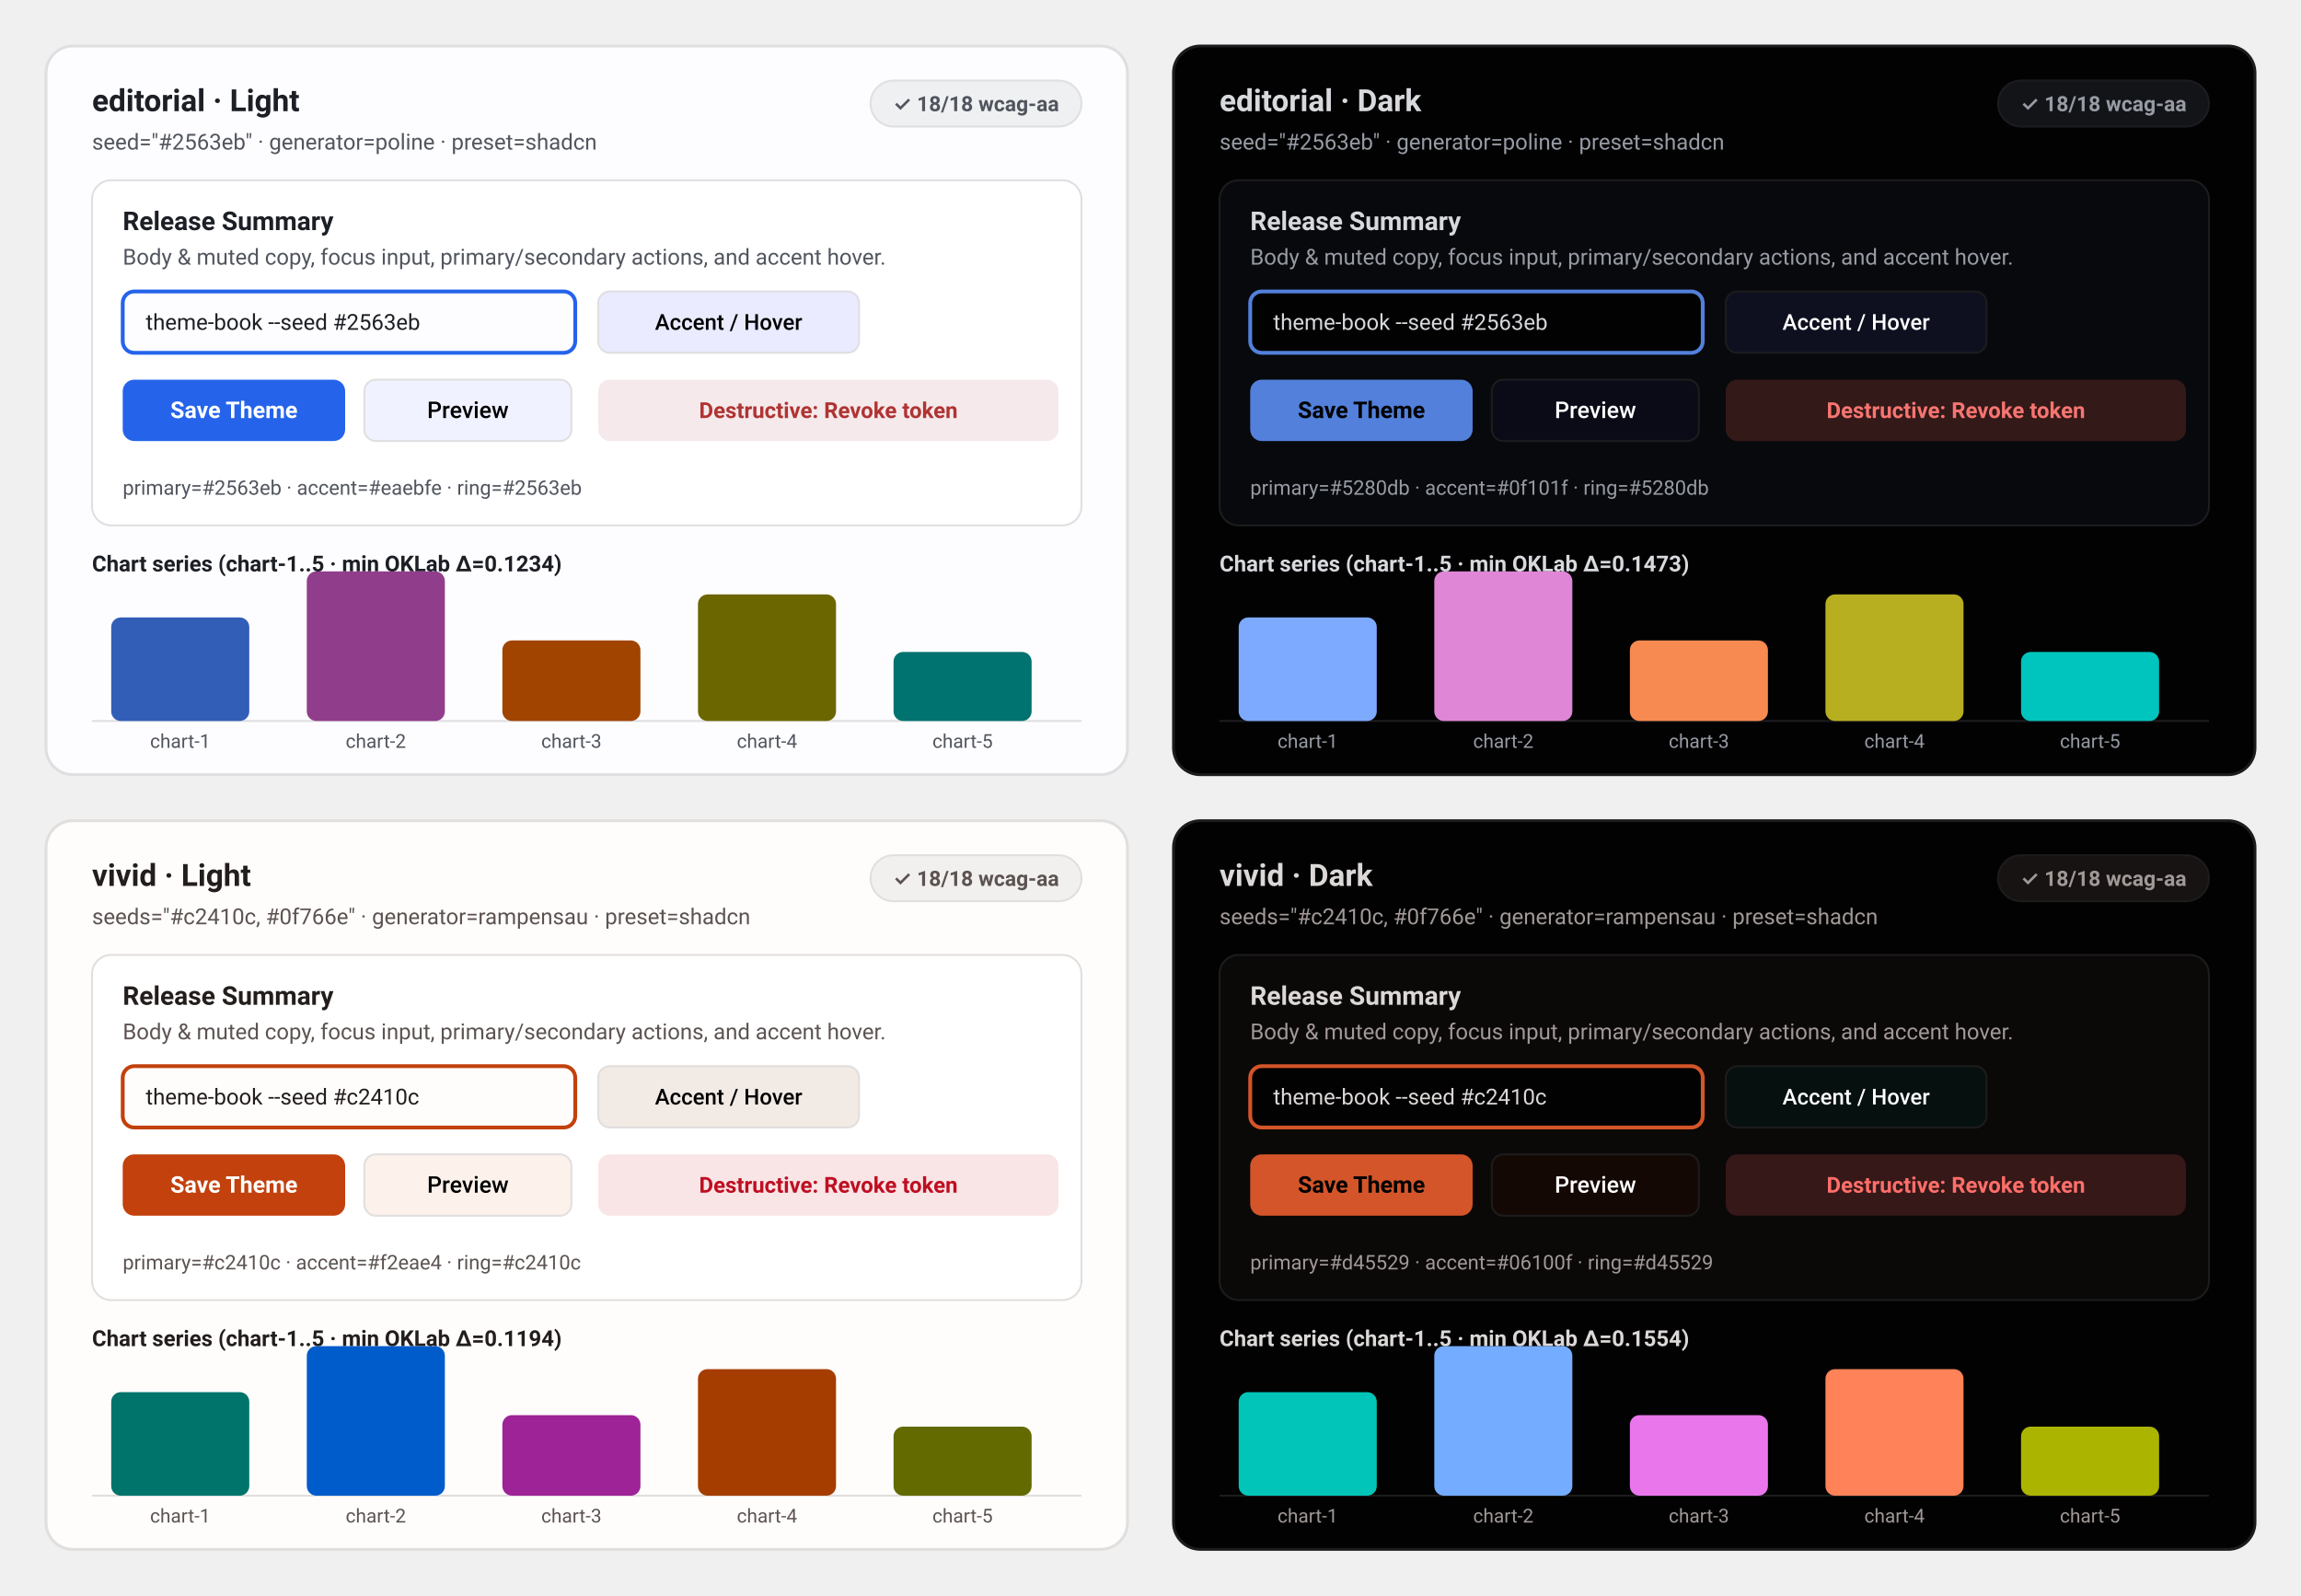
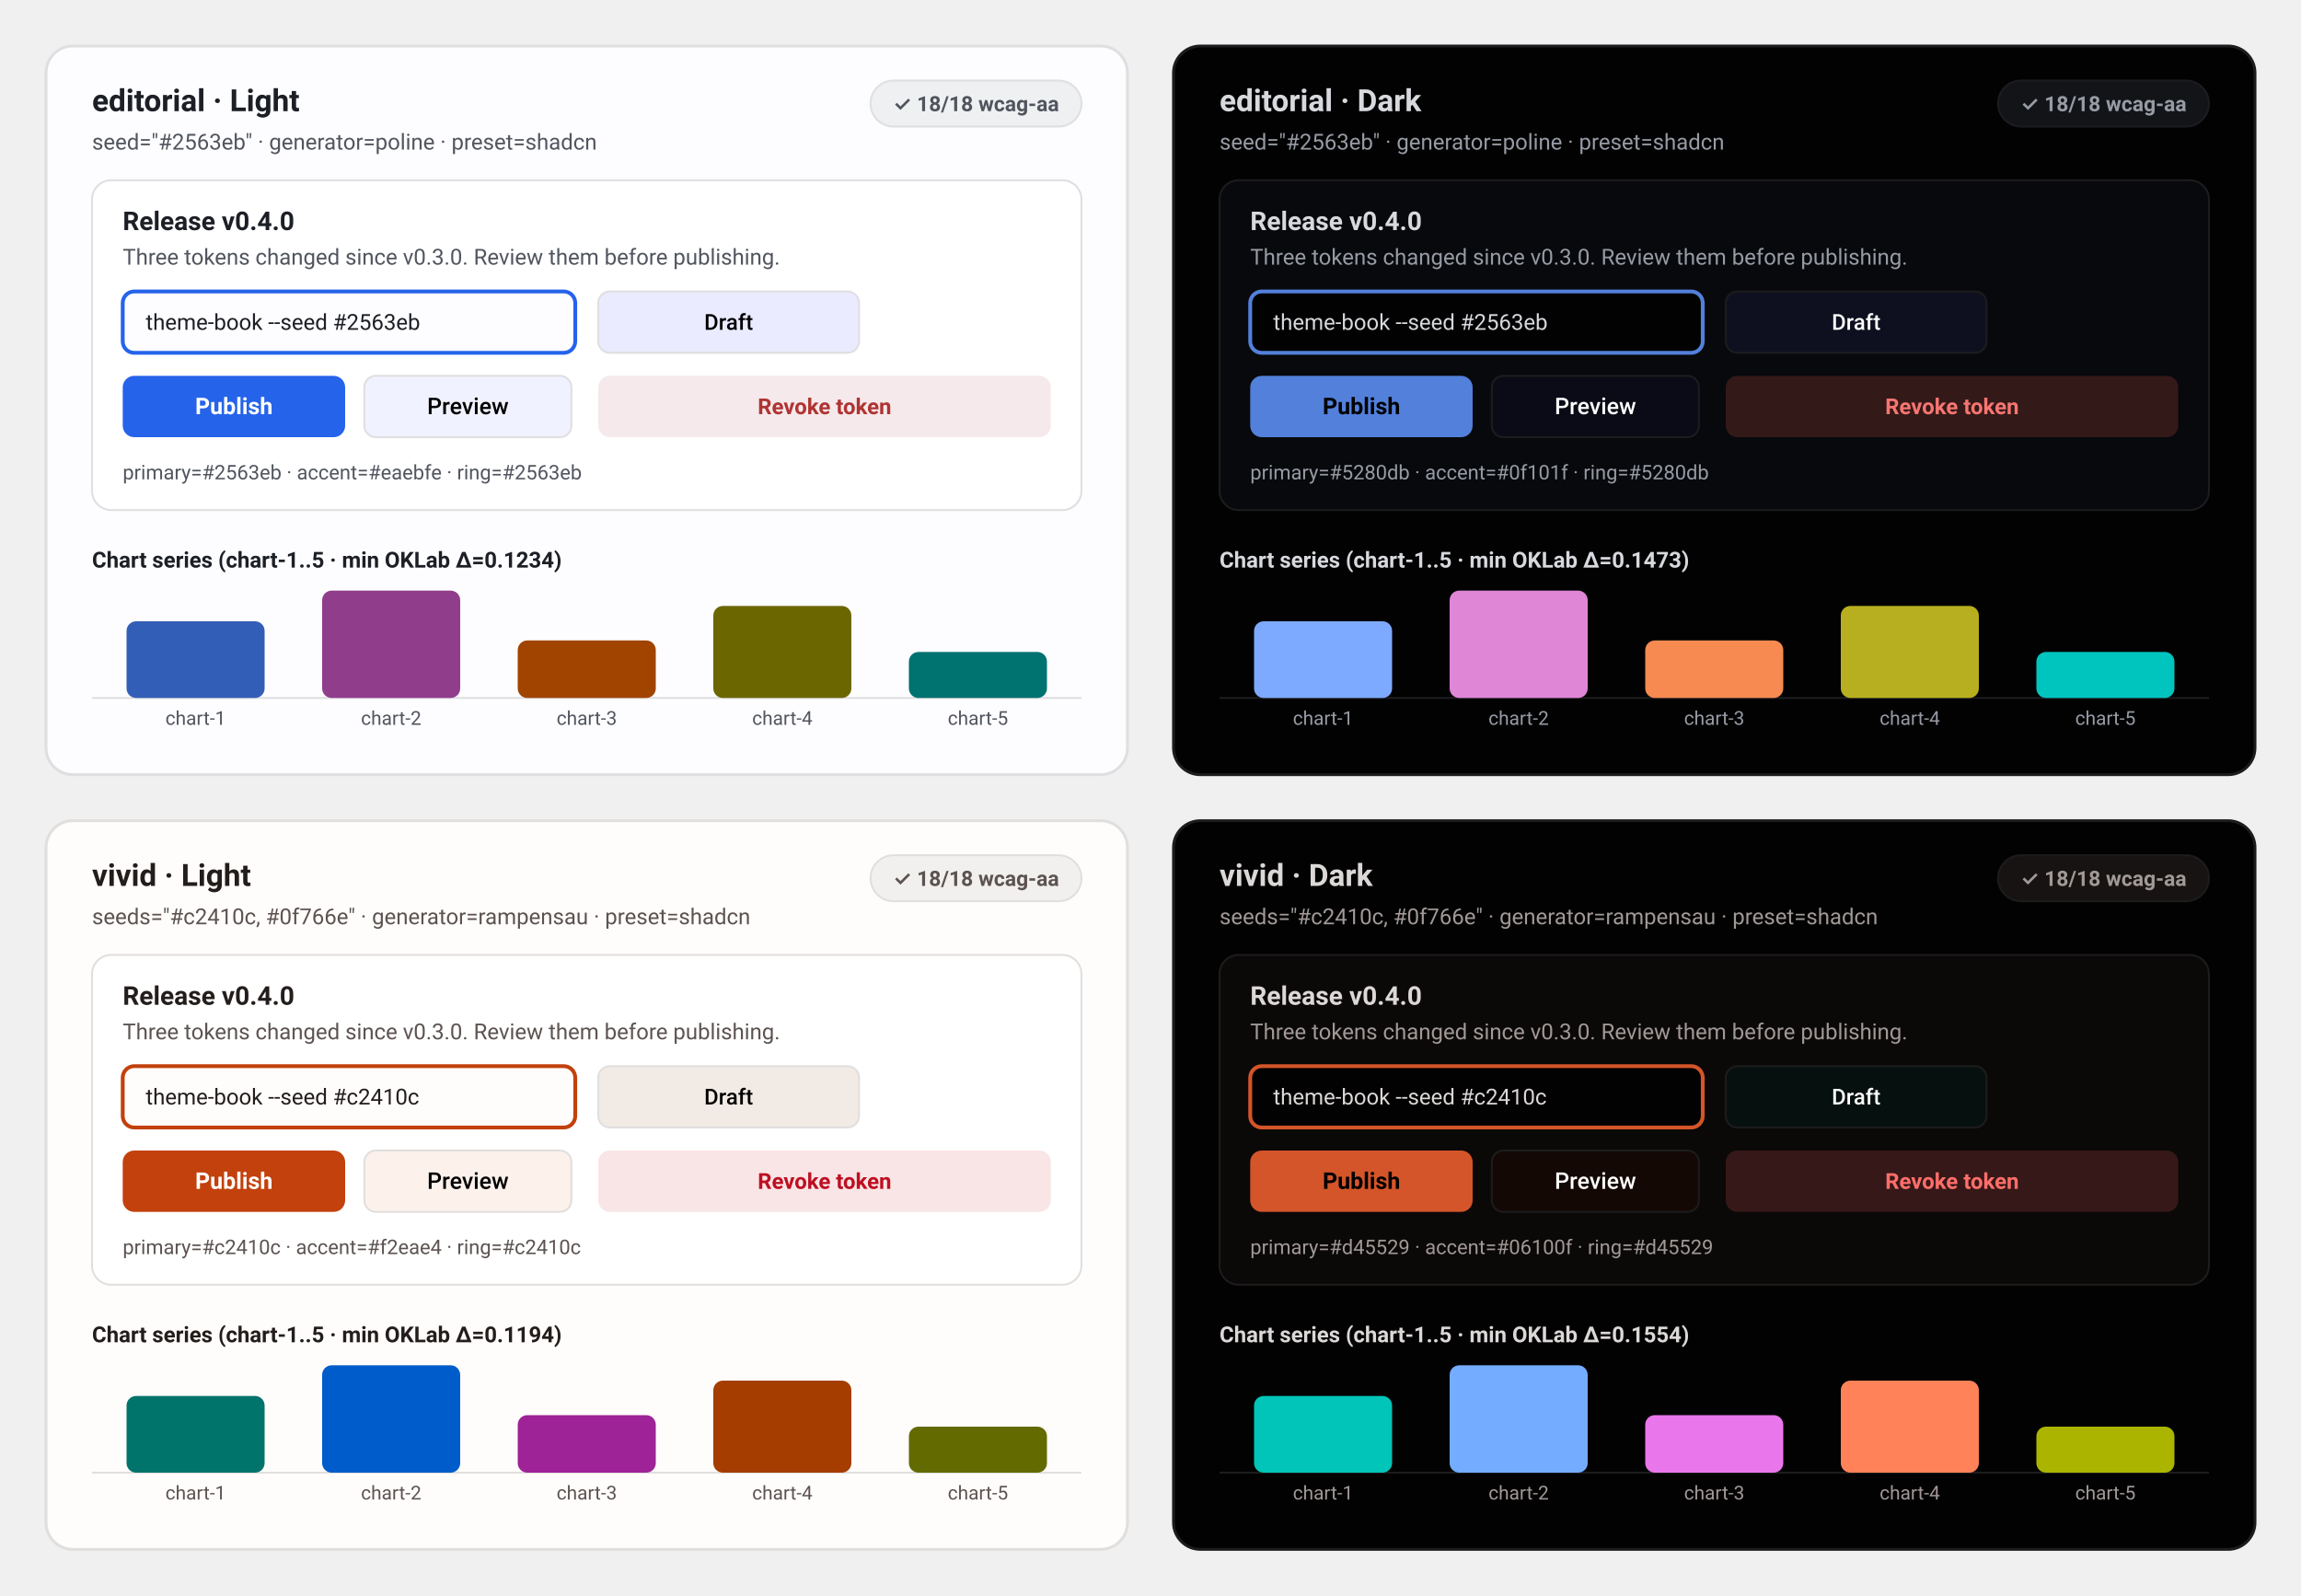
<svg xmlns="http://www.w3.org/2000/svg" viewBox="0 0 1200 832" width="1200" height="832" role="img" aria-label="theme-book UI specimen across editorial and vivid moods in light and dark modes">
  <style>
    text { font-family: -apple-system, BlinkMacSystemFont, "Segoe UI", Roboto, Helvetica, Arial, sans-serif; }
  </style>
  <g transform="translate(24, 24)">
    <rect x="0" y="0" width="564" height="380" rx="14" fill="#fdfdff" stroke="#dfdfe1" stroke-width="1.5" />
    <text x="24" y="34" font-size="16" font-weight="700" fill="#1c1f25">editorial · Light</text>
    <text x="24" y="54" font-size="11.5" fill="#51555e">seed="#2563eb" · generator=poline · preset=shadcn</text>
    <rect x="430" y="18" width="110" height="24" rx="12" fill="#eff0f2" stroke="#dfdfe1" stroke-width="1" />
    <text x="485" y="34" text-anchor="middle" font-size="11" font-weight="600" fill="#51555e">✓ 18/18 wcag-aa</text>
-     <rect x="24" y="70" width="516" height="180" rx="10" fill="#ffffff" stroke="#dfdfe1" stroke-width="1" />
-     <text x="40" y="96" font-size="13.5" font-weight="600" fill="#1c1f25">Release Summary</text>
-     <text x="40" y="114" font-size="11.5" fill="#51555e">Body &amp; muted copy, focus input, primary/secondary actions, and accent hover.</text>
+     <rect x="24" y="70" width="516" height="172" rx="10" fill="#ffffff" stroke="#dfdfe1" stroke-width="1" />
+     <text x="40" y="96" font-size="13.5" font-weight="600" fill="#1c1f25">Release v0.4.0</text>
+     <text x="40" y="114" font-size="11.5" fill="#51555e">Three tokens changed since v0.3.0. Review them before publishing.</text>
    <rect x="40" y="128" width="236" height="32" rx="6" fill="#fdfdff" stroke="#2563eb" stroke-width="2" />
    <text x="52" y="148" font-size="11.5" fill="#1c1f25">theme-book --seed #2563eb</text>
    <rect x="288" y="128" width="136" height="32" rx="6" fill="#eaebfe" stroke="#dfdfe1" stroke-width="1" />
-     <text x="356" y="148" text-anchor="middle" font-size="11.5" font-weight="500" fill="#000000">Accent / Hover</text>
-     <rect x="40" y="174" width="116" height="32" rx="6" fill="#2563eb" />
-     <text x="98" y="194" text-anchor="middle" font-size="12" font-weight="600" fill="#ffffff">Save Theme</text>
-     <rect x="166" y="174" width="108" height="32" rx="6" fill="#f1f2ff" stroke="#dfdfe1" stroke-width="1" />
-     <text x="220" y="194" text-anchor="middle" font-size="12" font-weight="500" fill="#000000">Preview</text>
-     <rect x="288" y="174" width="240" height="32" rx="6" fill="#fdfdff" />
-     <rect x="288" y="174" width="240" height="32" rx="6" fill="#af3433" fill-opacity="0.1" />
-     <text x="408" y="194" text-anchor="middle" font-size="11.5" font-weight="600" fill="#af3433">Destructive: Revoke token</text>
-     <text x="40" y="234" font-size="10.5" font-family="ui-monospace, SFMono-Regular, Menlo, monospace" fill="#51555e">primary=#2563eb · accent=#eaebfe · ring=#2563eb</text>
-     <text x="24" y="274" font-size="11.5" font-weight="600" fill="#1c1f25">Chart series (chart-1..5 · min OKLab Δ=0.1234)</text>
-     <line x1="24" y1="352" x2="540" y2="352" stroke="#dfdfe1" stroke-width="1" />
-     <rect x="34" y="298" width="72" height="54" rx="5" fill="#335eb7" />
-     <text x="70" y="366" text-anchor="middle" font-size="10" font-family="ui-monospace, SFMono-Regular, Menlo, monospace" fill="#51555e">chart-1</text>
-     <rect x="136" y="274" width="72" height="78" rx="5" fill="#903d8b" />
-     <text x="172" y="366" text-anchor="middle" font-size="10" font-family="ui-monospace, SFMono-Regular, Menlo, monospace" fill="#51555e">chart-2</text>
-     <rect x="238" y="310" width="72" height="42" rx="5" fill="#a04400" />
-     <text x="274" y="366" text-anchor="middle" font-size="10" font-family="ui-monospace, SFMono-Regular, Menlo, monospace" fill="#51555e">chart-3</text>
-     <rect x="340" y="286" width="72" height="66" rx="5" fill="#6c6600" />
-     <text x="376" y="366" text-anchor="middle" font-size="10" font-family="ui-monospace, SFMono-Regular, Menlo, monospace" fill="#51555e">chart-4</text>
-     <rect x="442" y="316" width="72" height="36" rx="5" fill="#00726f" />
-     <text x="478" y="366" text-anchor="middle" font-size="10" font-family="ui-monospace, SFMono-Regular, Menlo, monospace" fill="#51555e">chart-5</text>
+     <text x="356" y="148" text-anchor="middle" font-size="11.5" font-weight="500" fill="#000000">Draft</text>
+     <rect x="40" y="172" width="116" height="32" rx="6" fill="#2563eb" />
+     <text x="98" y="192" text-anchor="middle" font-size="12" font-weight="600" fill="#ffffff">Publish</text>
+     <rect x="166" y="172" width="108" height="32" rx="6" fill="#f1f2ff" stroke="#dfdfe1" stroke-width="1" />
+     <text x="220" y="192" text-anchor="middle" font-size="12" font-weight="500" fill="#000000">Preview</text>
+     <rect x="288" y="172" width="236" height="32" rx="6" fill="#fdfdff" />
+     <rect x="288" y="172" width="236" height="32" rx="6" fill="#af3433" fill-opacity="0.1" />
+     <text x="406" y="192" text-anchor="middle" font-size="11.5" font-weight="600" fill="#af3433">Revoke token</text>
+     <text x="40" y="226" font-size="10.5" font-family="ui-monospace, SFMono-Regular, Menlo, monospace" fill="#51555e">primary=#2563eb · accent=#eaebfe · ring=#2563eb</text>
+     <text x="24" y="272" font-size="11.5" font-weight="600" fill="#1c1f25">Chart series (chart-1..5 · min OKLab Δ=0.1234)</text>
+     <line x1="24" y1="340" x2="540" y2="340" stroke="#dfdfe1" stroke-width="1" />
+     <rect x="42" y="300" width="72" height="40" rx="5" fill="#335eb7" />
+     <text x="78" y="354" text-anchor="middle" font-size="10" font-family="ui-monospace, SFMono-Regular, Menlo, monospace" fill="#51555e">chart-1</text>
+     <rect x="144" y="284" width="72" height="56" rx="5" fill="#903d8b" />
+     <text x="180" y="354" text-anchor="middle" font-size="10" font-family="ui-monospace, SFMono-Regular, Menlo, monospace" fill="#51555e">chart-2</text>
+     <rect x="246" y="310" width="72" height="30" rx="5" fill="#a04400" />
+     <text x="282" y="354" text-anchor="middle" font-size="10" font-family="ui-monospace, SFMono-Regular, Menlo, monospace" fill="#51555e">chart-3</text>
+     <rect x="348" y="292" width="72" height="48" rx="5" fill="#6c6600" />
+     <text x="384" y="354" text-anchor="middle" font-size="10" font-family="ui-monospace, SFMono-Regular, Menlo, monospace" fill="#51555e">chart-4</text>
+     <rect x="450" y="316" width="72" height="24" rx="5" fill="#00726f" />
+     <text x="486" y="354" text-anchor="middle" font-size="10" font-family="ui-monospace, SFMono-Regular, Menlo, monospace" fill="#51555e">chart-5</text>
  </g>
  <g transform="translate(612, 24)">
    <rect x="0" y="0" width="564" height="380" rx="14" fill="#020203" stroke="#1c1c1f" stroke-width="1.5" />
    <text x="24" y="34" font-size="16" font-weight="700" fill="#d7d9dd">editorial · Dark</text>
    <text x="24" y="54" font-size="11.5" fill="#979ba4">seed="#2563eb" · generator=poline · preset=shadcn</text>
    <rect x="430" y="18" width="110" height="24" rx="12" fill="#121418" stroke="#1c1c1f" stroke-width="1" />
    <text x="485" y="34" text-anchor="middle" font-size="11" font-weight="600" fill="#979ba4">✓ 18/18 wcag-aa</text>
-     <rect x="24" y="70" width="516" height="180" rx="10" fill="#08090c" stroke="#1c1c1f" stroke-width="1" />
-     <text x="40" y="96" font-size="13.5" font-weight="600" fill="#d7d9dd">Release Summary</text>
-     <text x="40" y="114" font-size="11.5" fill="#979ba4">Body &amp; muted copy, focus input, primary/secondary actions, and accent hover.</text>
+     <rect x="24" y="70" width="516" height="172" rx="10" fill="#08090c" stroke="#1c1c1f" stroke-width="1" />
+     <text x="40" y="96" font-size="13.5" font-weight="600" fill="#d7d9dd">Release v0.4.0</text>
+     <text x="40" y="114" font-size="11.5" fill="#979ba4">Three tokens changed since v0.3.0. Review them before publishing.</text>
    <rect x="40" y="128" width="236" height="32" rx="6" fill="#020203" stroke="#5280db" stroke-width="2" />
    <text x="52" y="148" font-size="11.5" fill="#d7d9dd">theme-book --seed #2563eb</text>
    <rect x="288" y="128" width="136" height="32" rx="6" fill="#0f101f" stroke="#1c1c1f" stroke-width="1" />
-     <text x="356" y="148" text-anchor="middle" font-size="11.5" font-weight="500" fill="#ffffff">Accent / Hover</text>
-     <rect x="40" y="174" width="116" height="32" rx="6" fill="#5280db" />
-     <text x="98" y="194" text-anchor="middle" font-size="12" font-weight="600" fill="#000000">Save Theme</text>
-     <rect x="166" y="174" width="108" height="32" rx="6" fill="#0a0b16" stroke="#1c1c1f" stroke-width="1" />
-     <text x="220" y="194" text-anchor="middle" font-size="12" font-weight="500" fill="#ffffff">Preview</text>
-     <rect x="288" y="174" width="240" height="32" rx="6" fill="#020203" />
-     <rect x="288" y="174" width="240" height="32" rx="6" fill="#f77571" fill-opacity="0.2" />
-     <text x="408" y="194" text-anchor="middle" font-size="11.5" font-weight="600" fill="#f77571">Destructive: Revoke token</text>
-     <text x="40" y="234" font-size="10.5" font-family="ui-monospace, SFMono-Regular, Menlo, monospace" fill="#979ba4">primary=#5280db · accent=#0f101f · ring=#5280db</text>
-     <text x="24" y="274" font-size="11.5" font-weight="600" fill="#d7d9dd">Chart series (chart-1..5 · min OKLab Δ=0.1473)</text>
-     <line x1="24" y1="352" x2="540" y2="352" stroke="#1c1c1f" stroke-width="1" />
-     <rect x="34" y="298" width="72" height="54" rx="5" fill="#7da9ff" />
-     <text x="70" y="366" text-anchor="middle" font-size="10" font-family="ui-monospace, SFMono-Regular, Menlo, monospace" fill="#979ba4">chart-1</text>
-     <rect x="136" y="274" width="72" height="78" rx="5" fill="#df86d7" />
-     <text x="172" y="366" text-anchor="middle" font-size="10" font-family="ui-monospace, SFMono-Regular, Menlo, monospace" fill="#979ba4">chart-2</text>
-     <rect x="238" y="310" width="72" height="42" rx="5" fill="#f68a51" />
-     <text x="274" y="366" text-anchor="middle" font-size="10" font-family="ui-monospace, SFMono-Regular, Menlo, monospace" fill="#979ba4">chart-3</text>
-     <rect x="340" y="286" width="72" height="66" rx="5" fill="#b8af20" />
-     <text x="376" y="366" text-anchor="middle" font-size="10" font-family="ui-monospace, SFMono-Regular, Menlo, monospace" fill="#979ba4">chart-4</text>
-     <rect x="442" y="316" width="72" height="36" rx="5" fill="#00c4be" />
-     <text x="478" y="366" text-anchor="middle" font-size="10" font-family="ui-monospace, SFMono-Regular, Menlo, monospace" fill="#979ba4">chart-5</text>
+     <text x="356" y="148" text-anchor="middle" font-size="11.5" font-weight="500" fill="#ffffff">Draft</text>
+     <rect x="40" y="172" width="116" height="32" rx="6" fill="#5280db" />
+     <text x="98" y="192" text-anchor="middle" font-size="12" font-weight="600" fill="#000000">Publish</text>
+     <rect x="166" y="172" width="108" height="32" rx="6" fill="#0a0b16" stroke="#1c1c1f" stroke-width="1" />
+     <text x="220" y="192" text-anchor="middle" font-size="12" font-weight="500" fill="#ffffff">Preview</text>
+     <rect x="288" y="172" width="236" height="32" rx="6" fill="#020203" />
+     <rect x="288" y="172" width="236" height="32" rx="6" fill="#f77571" fill-opacity="0.2" />
+     <text x="406" y="192" text-anchor="middle" font-size="11.5" font-weight="600" fill="#f77571">Revoke token</text>
+     <text x="40" y="226" font-size="10.5" font-family="ui-monospace, SFMono-Regular, Menlo, monospace" fill="#979ba4">primary=#5280db · accent=#0f101f · ring=#5280db</text>
+     <text x="24" y="272" font-size="11.5" font-weight="600" fill="#d7d9dd">Chart series (chart-1..5 · min OKLab Δ=0.1473)</text>
+     <line x1="24" y1="340" x2="540" y2="340" stroke="#1c1c1f" stroke-width="1" />
+     <rect x="42" y="300" width="72" height="40" rx="5" fill="#7da9ff" />
+     <text x="78" y="354" text-anchor="middle" font-size="10" font-family="ui-monospace, SFMono-Regular, Menlo, monospace" fill="#979ba4">chart-1</text>
+     <rect x="144" y="284" width="72" height="56" rx="5" fill="#df86d7" />
+     <text x="180" y="354" text-anchor="middle" font-size="10" font-family="ui-monospace, SFMono-Regular, Menlo, monospace" fill="#979ba4">chart-2</text>
+     <rect x="246" y="310" width="72" height="30" rx="5" fill="#f68a51" />
+     <text x="282" y="354" text-anchor="middle" font-size="10" font-family="ui-monospace, SFMono-Regular, Menlo, monospace" fill="#979ba4">chart-3</text>
+     <rect x="348" y="292" width="72" height="48" rx="5" fill="#b8af20" />
+     <text x="384" y="354" text-anchor="middle" font-size="10" font-family="ui-monospace, SFMono-Regular, Menlo, monospace" fill="#979ba4">chart-4</text>
+     <rect x="450" y="316" width="72" height="24" rx="5" fill="#00c4be" />
+     <text x="486" y="354" text-anchor="middle" font-size="10" font-family="ui-monospace, SFMono-Regular, Menlo, monospace" fill="#979ba4">chart-5</text>
  </g>
  <g transform="translate(24, 428)">
    <rect x="0" y="0" width="564" height="380" rx="14" fill="#fffdfc" stroke="#e1dfde" stroke-width="1.5" />
    <text x="24" y="34" font-size="16" font-weight="700" fill="#231e1c">vivid · Light</text>
    <text x="24" y="54" font-size="11.5" fill="#5c5351">seeds="#c2410c, #0f766e" · generator=rampensau · preset=shadcn</text>
    <rect x="430" y="18" width="110" height="24" rx="12" fill="#f1f0ef" stroke="#e1dfde" stroke-width="1" />
    <text x="485" y="34" text-anchor="middle" font-size="11" font-weight="600" fill="#5c5351">✓ 18/18 wcag-aa</text>
-     <rect x="24" y="70" width="516" height="180" rx="10" fill="#ffffff" stroke="#e1dfde" stroke-width="1" />
-     <text x="40" y="96" font-size="13.5" font-weight="600" fill="#231e1c">Release Summary</text>
-     <text x="40" y="114" font-size="11.5" fill="#5c5351">Body &amp; muted copy, focus input, primary/secondary actions, and accent hover.</text>
+     <rect x="24" y="70" width="516" height="172" rx="10" fill="#ffffff" stroke="#e1dfde" stroke-width="1" />
+     <text x="40" y="96" font-size="13.5" font-weight="600" fill="#231e1c">Release v0.4.0</text>
+     <text x="40" y="114" font-size="11.5" fill="#5c5351">Three tokens changed since v0.3.0. Review them before publishing.</text>
    <rect x="40" y="128" width="236" height="32" rx="6" fill="#fffdfc" stroke="#c2410c" stroke-width="2" />
    <text x="52" y="148" font-size="11.5" fill="#231e1c">theme-book --seed #c2410c</text>
    <rect x="288" y="128" width="136" height="32" rx="6" fill="#f2eae4" stroke="#e1dfde" stroke-width="1" />
-     <text x="356" y="148" text-anchor="middle" font-size="11.5" font-weight="500" fill="#000000">Accent / Hover</text>
-     <rect x="40" y="174" width="116" height="32" rx="6" fill="#c2410c" />
-     <text x="98" y="194" text-anchor="middle" font-size="12" font-weight="600" fill="#ffffff">Save Theme</text>
-     <rect x="166" y="174" width="108" height="32" rx="6" fill="#fcf1eb" stroke="#e1dfde" stroke-width="1" />
-     <text x="220" y="194" text-anchor="middle" font-size="12" font-weight="500" fill="#000000">Preview</text>
-     <rect x="288" y="174" width="240" height="32" rx="6" fill="#fffdfc" />
-     <rect x="288" y="174" width="240" height="32" rx="6" fill="#be0f22" fill-opacity="0.1" />
-     <text x="408" y="194" text-anchor="middle" font-size="11.5" font-weight="600" fill="#be0f22">Destructive: Revoke token</text>
-     <text x="40" y="234" font-size="10.5" font-family="ui-monospace, SFMono-Regular, Menlo, monospace" fill="#5c5351">primary=#c2410c · accent=#f2eae4 · ring=#c2410c</text>
-     <text x="24" y="274" font-size="11.5" font-weight="600" fill="#231e1c">Chart series (chart-1..5 · min OKLab Δ=0.1194)</text>
-     <line x1="24" y1="352" x2="540" y2="352" stroke="#e1dfde" stroke-width="1" />
-     <rect x="34" y="298" width="72" height="54" rx="5" fill="#00736b" />
-     <text x="70" y="366" text-anchor="middle" font-size="10" font-family="ui-monospace, SFMono-Regular, Menlo, monospace" fill="#5c5351">chart-1</text>
-     <rect x="136" y="274" width="72" height="78" rx="5" fill="#005ccb" />
-     <text x="172" y="366" text-anchor="middle" font-size="10" font-family="ui-monospace, SFMono-Regular, Menlo, monospace" fill="#5c5351">chart-2</text>
-     <rect x="238" y="310" width="72" height="42" rx="5" fill="#9d2397" />
-     <text x="274" y="366" text-anchor="middle" font-size="10" font-family="ui-monospace, SFMono-Regular, Menlo, monospace" fill="#5c5351">chart-3</text>
-     <rect x="340" y="286" width="72" height="66" rx="5" fill="#a53d00" />
-     <text x="376" y="366" text-anchor="middle" font-size="10" font-family="ui-monospace, SFMono-Regular, Menlo, monospace" fill="#5c5351">chart-4</text>
-     <rect x="442" y="316" width="72" height="36" rx="5" fill="#626a00" />
-     <text x="478" y="366" text-anchor="middle" font-size="10" font-family="ui-monospace, SFMono-Regular, Menlo, monospace" fill="#5c5351">chart-5</text>
+     <text x="356" y="148" text-anchor="middle" font-size="11.5" font-weight="500" fill="#000000">Draft</text>
+     <rect x="40" y="172" width="116" height="32" rx="6" fill="#c2410c" />
+     <text x="98" y="192" text-anchor="middle" font-size="12" font-weight="600" fill="#ffffff">Publish</text>
+     <rect x="166" y="172" width="108" height="32" rx="6" fill="#fcf1eb" stroke="#e1dfde" stroke-width="1" />
+     <text x="220" y="192" text-anchor="middle" font-size="12" font-weight="500" fill="#000000">Preview</text>
+     <rect x="288" y="172" width="236" height="32" rx="6" fill="#fffdfc" />
+     <rect x="288" y="172" width="236" height="32" rx="6" fill="#be0f22" fill-opacity="0.1" />
+     <text x="406" y="192" text-anchor="middle" font-size="11.5" font-weight="600" fill="#be0f22">Revoke token</text>
+     <text x="40" y="226" font-size="10.5" font-family="ui-monospace, SFMono-Regular, Menlo, monospace" fill="#5c5351">primary=#c2410c · accent=#f2eae4 · ring=#c2410c</text>
+     <text x="24" y="272" font-size="11.5" font-weight="600" fill="#231e1c">Chart series (chart-1..5 · min OKLab Δ=0.1194)</text>
+     <line x1="24" y1="340" x2="540" y2="340" stroke="#e1dfde" stroke-width="1" />
+     <rect x="42" y="300" width="72" height="40" rx="5" fill="#00736b" />
+     <text x="78" y="354" text-anchor="middle" font-size="10" font-family="ui-monospace, SFMono-Regular, Menlo, monospace" fill="#5c5351">chart-1</text>
+     <rect x="144" y="284" width="72" height="56" rx="5" fill="#005ccb" />
+     <text x="180" y="354" text-anchor="middle" font-size="10" font-family="ui-monospace, SFMono-Regular, Menlo, monospace" fill="#5c5351">chart-2</text>
+     <rect x="246" y="310" width="72" height="30" rx="5" fill="#9d2397" />
+     <text x="282" y="354" text-anchor="middle" font-size="10" font-family="ui-monospace, SFMono-Regular, Menlo, monospace" fill="#5c5351">chart-3</text>
+     <rect x="348" y="292" width="72" height="48" rx="5" fill="#a53d00" />
+     <text x="384" y="354" text-anchor="middle" font-size="10" font-family="ui-monospace, SFMono-Regular, Menlo, monospace" fill="#5c5351">chart-4</text>
+     <rect x="450" y="316" width="72" height="24" rx="5" fill="#626a00" />
+     <text x="486" y="354" text-anchor="middle" font-size="10" font-family="ui-monospace, SFMono-Regular, Menlo, monospace" fill="#5c5351">chart-5</text>
  </g>
  <g transform="translate(612, 428)">
    <rect x="0" y="0" width="564" height="380" rx="14" fill="#020202" stroke="#1c1c1c" stroke-width="1.5" />
    <text x="24" y="34" font-size="16" font-weight="700" fill="#dcd8d7">vivid · Dark</text>
    <text x="24" y="54" font-size="11.5" fill="#a19997">seeds="#c2410c, #0f766e" · generator=rampensau · preset=shadcn</text>
    <rect x="430" y="18" width="110" height="24" rx="12" fill="#171312" stroke="#1c1c1c" stroke-width="1" />
    <text x="485" y="34" text-anchor="middle" font-size="11" font-weight="600" fill="#a19997">✓ 18/18 wcag-aa</text>
-     <rect x="24" y="70" width="516" height="180" rx="10" fill="#0b0808" stroke="#1c1c1c" stroke-width="1" />
-     <text x="40" y="96" font-size="13.5" font-weight="600" fill="#dcd8d7">Release Summary</text>
-     <text x="40" y="114" font-size="11.5" fill="#a19997">Body &amp; muted copy, focus input, primary/secondary actions, and accent hover.</text>
+     <rect x="24" y="70" width="516" height="172" rx="10" fill="#0b0808" stroke="#1c1c1c" stroke-width="1" />
+     <text x="40" y="96" font-size="13.5" font-weight="600" fill="#dcd8d7">Release v0.4.0</text>
+     <text x="40" y="114" font-size="11.5" fill="#a19997">Three tokens changed since v0.3.0. Review them before publishing.</text>
    <rect x="40" y="128" width="236" height="32" rx="6" fill="#020202" stroke="#d45529" stroke-width="2" />
    <text x="52" y="148" font-size="11.5" fill="#dcd8d7">theme-book --seed #c2410c</text>
    <rect x="288" y="128" width="136" height="32" rx="6" fill="#06100f" stroke="#1c1c1c" stroke-width="1" />
-     <text x="356" y="148" text-anchor="middle" font-size="11.5" font-weight="500" fill="#ffffff">Accent / Hover</text>
-     <rect x="40" y="174" width="116" height="32" rx="6" fill="#d45529" />
-     <text x="98" y="194" text-anchor="middle" font-size="12" font-weight="600" fill="#000000">Save Theme</text>
-     <rect x="166" y="174" width="108" height="32" rx="6" fill="#140805" stroke="#1c1c1c" stroke-width="1" />
-     <text x="220" y="194" text-anchor="middle" font-size="12" font-weight="500" fill="#ffffff">Preview</text>
-     <rect x="288" y="174" width="240" height="32" rx="6" fill="#020202" />
-     <rect x="288" y="174" width="240" height="32" rx="6" fill="#ff6e6a" fill-opacity="0.2" />
-     <text x="408" y="194" text-anchor="middle" font-size="11.5" font-weight="600" fill="#ff6e6a">Destructive: Revoke token</text>
-     <text x="40" y="234" font-size="10.5" font-family="ui-monospace, SFMono-Regular, Menlo, monospace" fill="#a19997">primary=#d45529 · accent=#06100f · ring=#d45529</text>
-     <text x="24" y="274" font-size="11.5" font-weight="600" fill="#dcd8d7">Chart series (chart-1..5 · min OKLab Δ=0.1554)</text>
-     <line x1="24" y1="352" x2="540" y2="352" stroke="#1c1c1c" stroke-width="1" />
-     <rect x="34" y="298" width="72" height="54" rx="5" fill="#01c5b8" />
-     <text x="70" y="366" text-anchor="middle" font-size="10" font-family="ui-monospace, SFMono-Regular, Menlo, monospace" fill="#a19997">chart-1</text>
-     <rect x="136" y="274" width="72" height="78" rx="5" fill="#74acff" />
-     <text x="172" y="366" text-anchor="middle" font-size="10" font-family="ui-monospace, SFMono-Regular, Menlo, monospace" fill="#a19997">chart-2</text>
-     <rect x="238" y="310" width="72" height="42" rx="5" fill="#ea76ec" />
-     <text x="274" y="366" text-anchor="middle" font-size="10" font-family="ui-monospace, SFMono-Regular, Menlo, monospace" fill="#a19997">chart-3</text>
-     <rect x="340" y="286" width="72" height="66" rx="5" fill="#ff8259" />
-     <text x="376" y="366" text-anchor="middle" font-size="10" font-family="ui-monospace, SFMono-Regular, Menlo, monospace" fill="#a19997">chart-4</text>
-     <rect x="442" y="316" width="72" height="36" rx="5" fill="#abb500" />
-     <text x="478" y="366" text-anchor="middle" font-size="10" font-family="ui-monospace, SFMono-Regular, Menlo, monospace" fill="#a19997">chart-5</text>
+     <text x="356" y="148" text-anchor="middle" font-size="11.5" font-weight="500" fill="#ffffff">Draft</text>
+     <rect x="40" y="172" width="116" height="32" rx="6" fill="#d45529" />
+     <text x="98" y="192" text-anchor="middle" font-size="12" font-weight="600" fill="#000000">Publish</text>
+     <rect x="166" y="172" width="108" height="32" rx="6" fill="#140805" stroke="#1c1c1c" stroke-width="1" />
+     <text x="220" y="192" text-anchor="middle" font-size="12" font-weight="500" fill="#ffffff">Preview</text>
+     <rect x="288" y="172" width="236" height="32" rx="6" fill="#020202" />
+     <rect x="288" y="172" width="236" height="32" rx="6" fill="#ff6e6a" fill-opacity="0.2" />
+     <text x="406" y="192" text-anchor="middle" font-size="11.5" font-weight="600" fill="#ff6e6a">Revoke token</text>
+     <text x="40" y="226" font-size="10.5" font-family="ui-monospace, SFMono-Regular, Menlo, monospace" fill="#a19997">primary=#d45529 · accent=#06100f · ring=#d45529</text>
+     <text x="24" y="272" font-size="11.5" font-weight="600" fill="#dcd8d7">Chart series (chart-1..5 · min OKLab Δ=0.1554)</text>
+     <line x1="24" y1="340" x2="540" y2="340" stroke="#1c1c1c" stroke-width="1" />
+     <rect x="42" y="300" width="72" height="40" rx="5" fill="#01c5b8" />
+     <text x="78" y="354" text-anchor="middle" font-size="10" font-family="ui-monospace, SFMono-Regular, Menlo, monospace" fill="#a19997">chart-1</text>
+     <rect x="144" y="284" width="72" height="56" rx="5" fill="#74acff" />
+     <text x="180" y="354" text-anchor="middle" font-size="10" font-family="ui-monospace, SFMono-Regular, Menlo, monospace" fill="#a19997">chart-2</text>
+     <rect x="246" y="310" width="72" height="30" rx="5" fill="#ea76ec" />
+     <text x="282" y="354" text-anchor="middle" font-size="10" font-family="ui-monospace, SFMono-Regular, Menlo, monospace" fill="#a19997">chart-3</text>
+     <rect x="348" y="292" width="72" height="48" rx="5" fill="#ff8259" />
+     <text x="384" y="354" text-anchor="middle" font-size="10" font-family="ui-monospace, SFMono-Regular, Menlo, monospace" fill="#a19997">chart-4</text>
+     <rect x="450" y="316" width="72" height="24" rx="5" fill="#abb500" />
+     <text x="486" y="354" text-anchor="middle" font-size="10" font-family="ui-monospace, SFMono-Regular, Menlo, monospace" fill="#a19997">chart-5</text>
  </g>
</svg>
